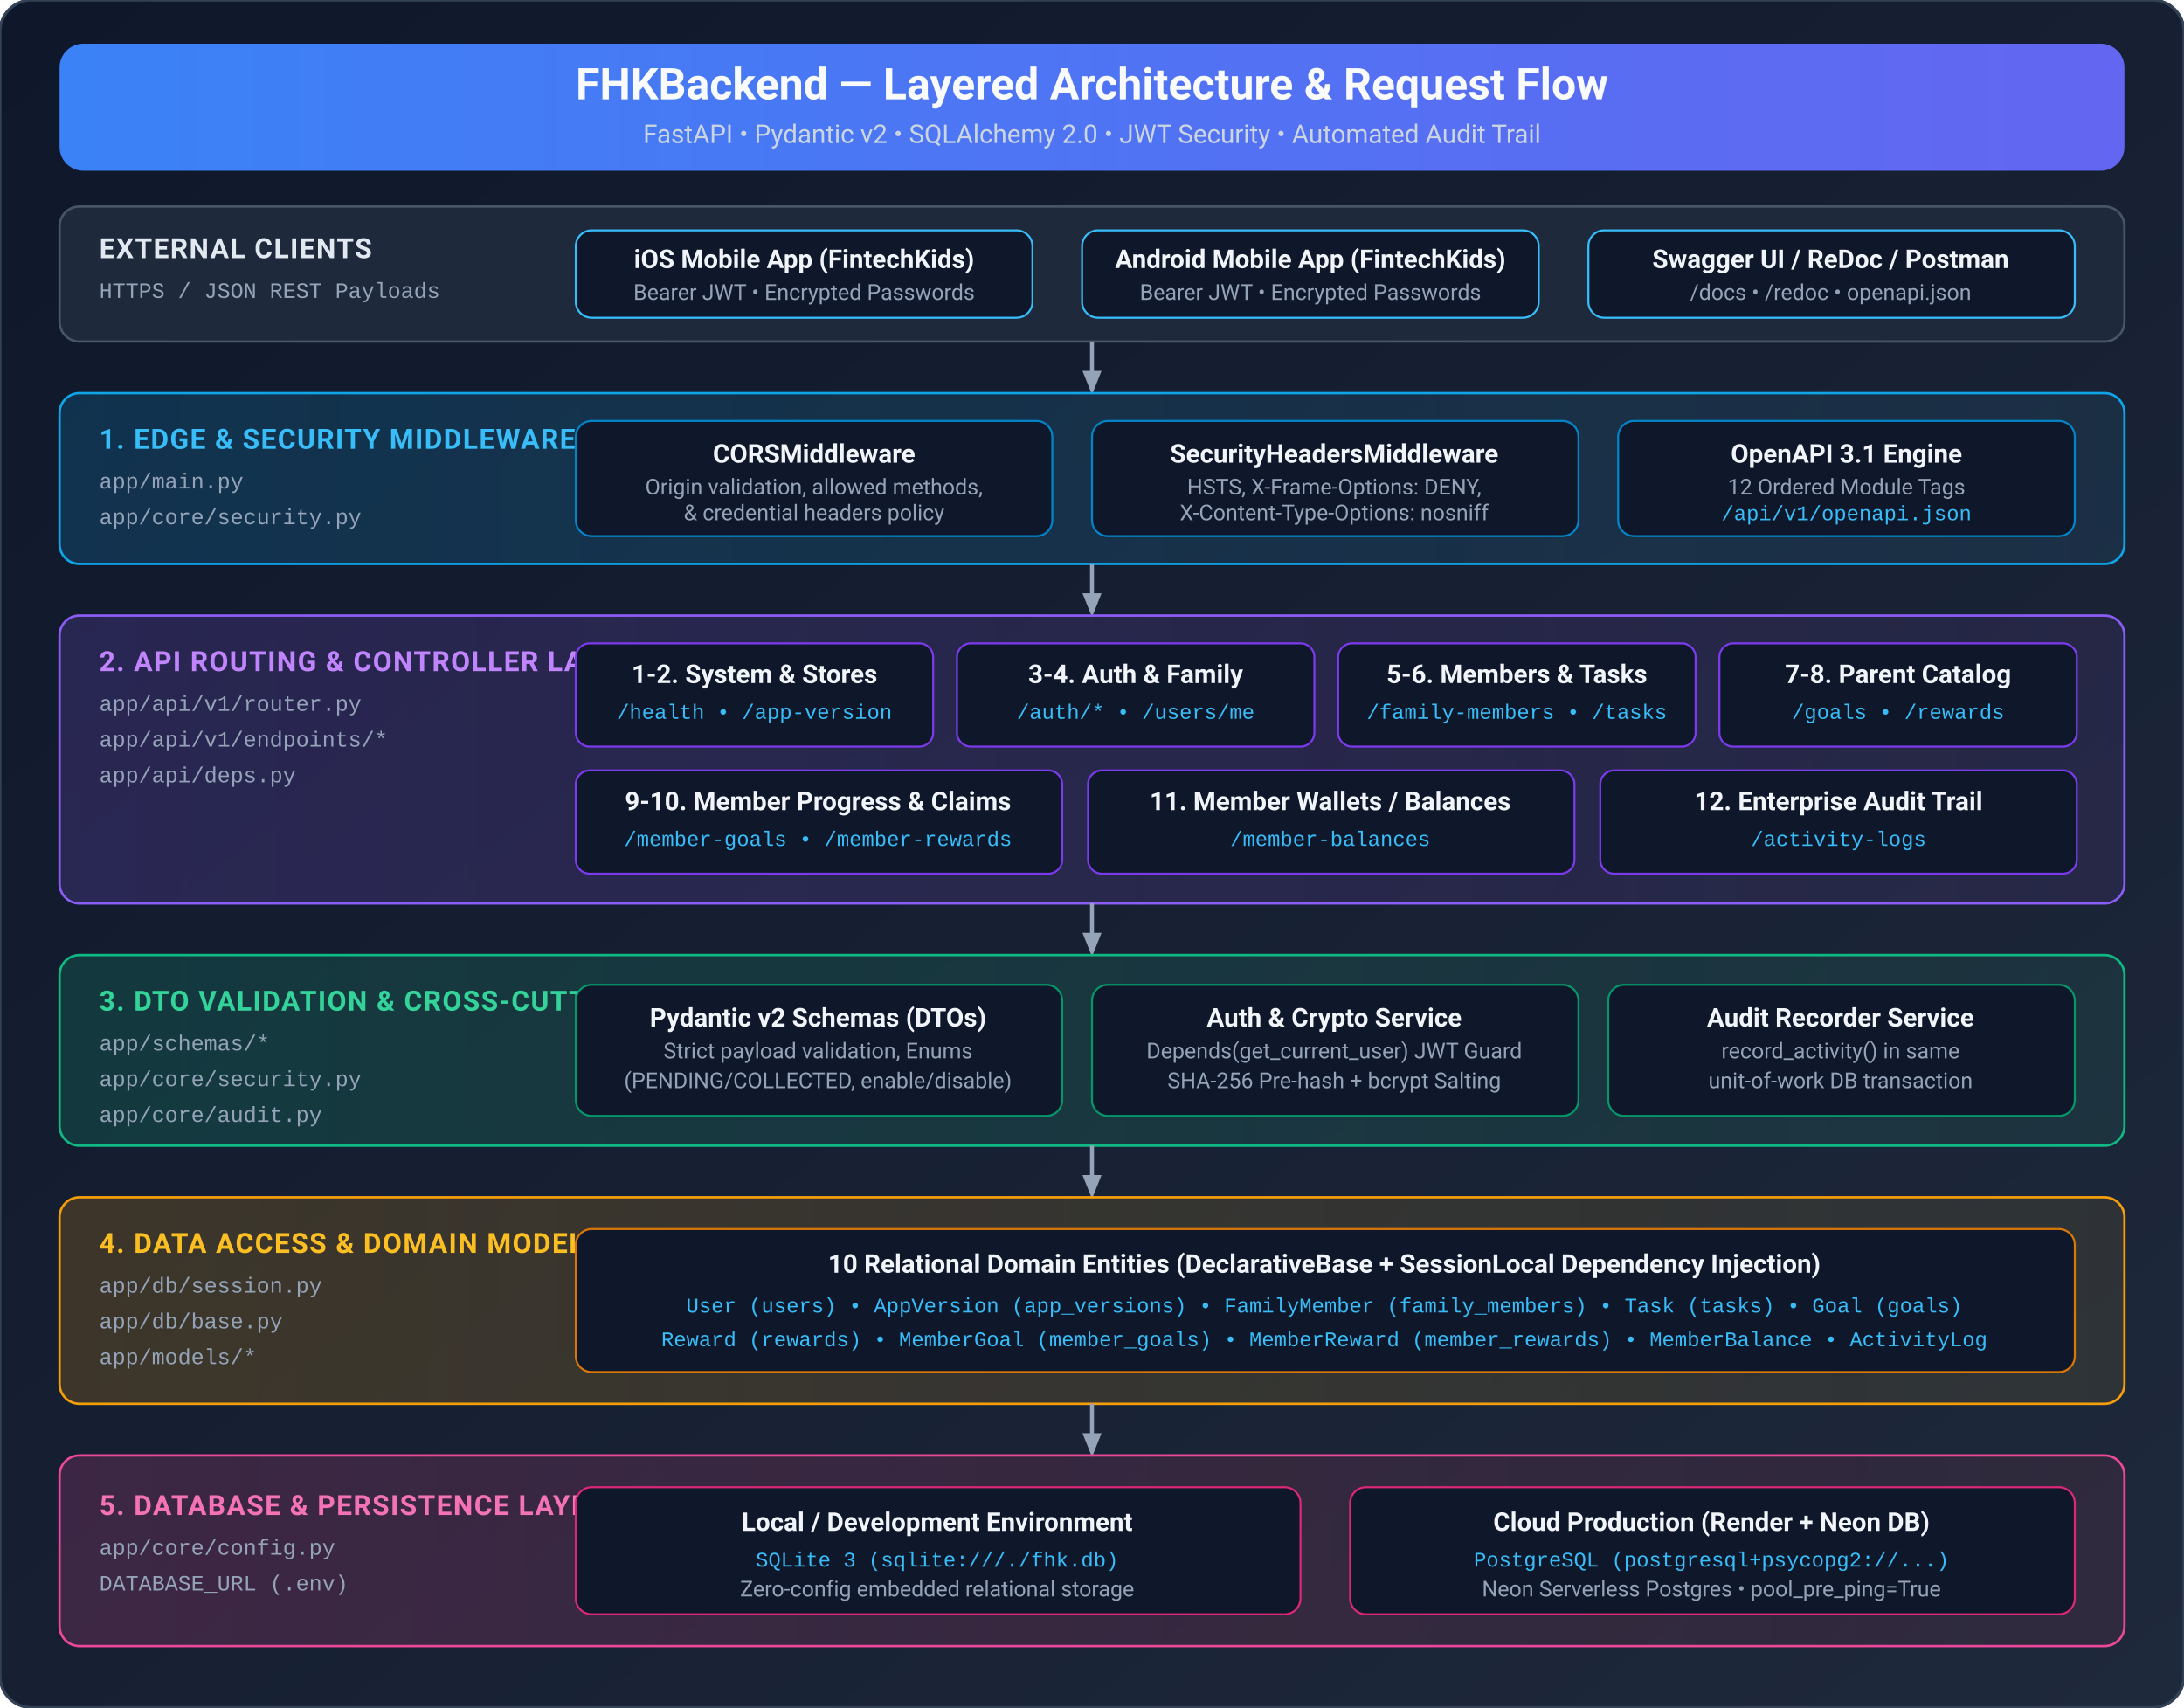
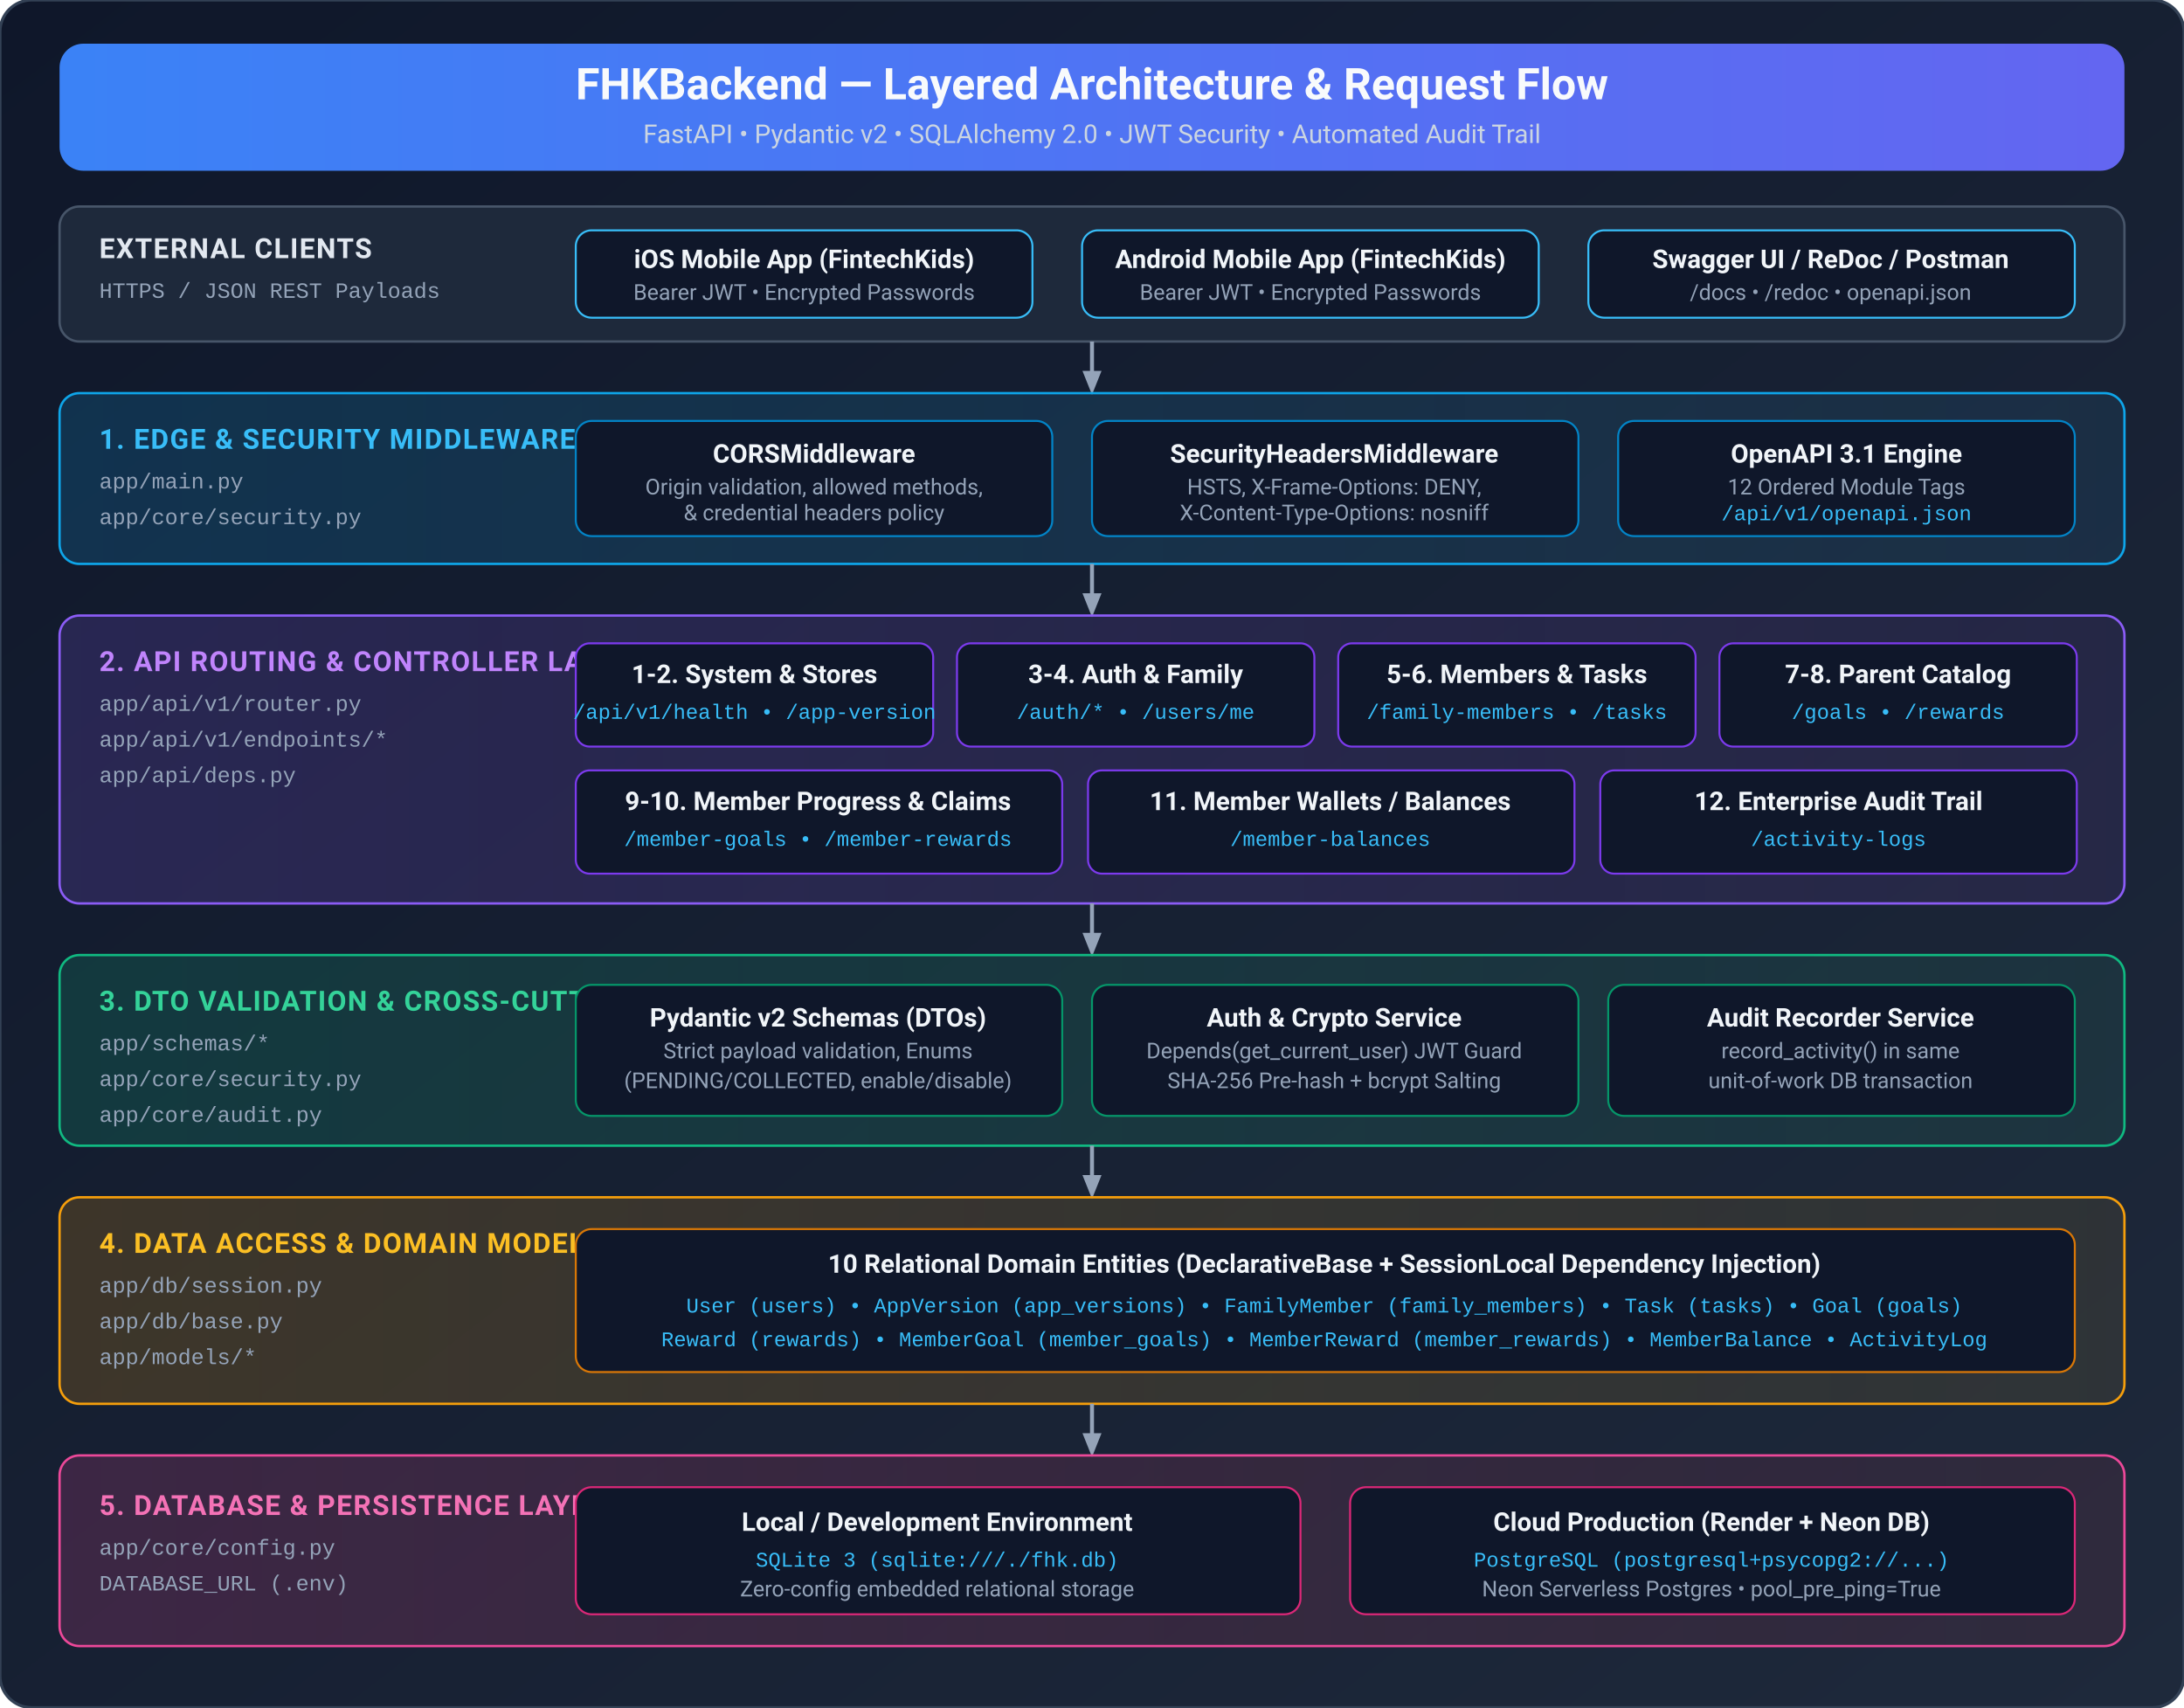
<svg xmlns="http://www.w3.org/2000/svg" viewBox="0 0 1100 860" width="100%" height="100%">
  <defs>
    <linearGradient id="bgGrad" x1="0%" y1="0%" x2="100%" y2="100%">
      <stop offset="0%" stop-color="#0f172a" />
      <stop offset="100%" stop-color="#1e293b" />
    </linearGradient>
    <linearGradient id="headerGrad" x1="0%" y1="0%" x2="100%" y2="0%">
      <stop offset="0%" stop-color="#3b82f6" />
      <stop offset="100%" stop-color="#6366f1" />
    </linearGradient>
    <linearGradient id="layer1Grad" x1="0%" y1="0%" x2="100%" y2="0%">
      <stop offset="0%" stop-color="#0ea5e9" stop-opacity="0.18" />
      <stop offset="100%" stop-color="#38bdf8" stop-opacity="0.08" />
    </linearGradient>
    <linearGradient id="layer2Grad" x1="0%" y1="0%" x2="100%" y2="0%">
      <stop offset="0%" stop-color="#8b5cf6" stop-opacity="0.18" />
      <stop offset="100%" stop-color="#a855f7" stop-opacity="0.08" />
    </linearGradient>
    <linearGradient id="layer3Grad" x1="0%" y1="0%" x2="100%" y2="0%">
      <stop offset="0%" stop-color="#10b981" stop-opacity="0.18" />
      <stop offset="100%" stop-color="#34d399" stop-opacity="0.08" />
    </linearGradient>
    <linearGradient id="layer4Grad" x1="0%" y1="0%" x2="100%" y2="0%">
      <stop offset="0%" stop-color="#f59e0b" stop-opacity="0.18" />
      <stop offset="100%" stop-color="#fbbf24" stop-opacity="0.08" />
    </linearGradient>
    <linearGradient id="layer5Grad" x1="0%" y1="0%" x2="100%" y2="0%">
      <stop offset="0%" stop-color="#ec4899" stop-opacity="0.18" />
      <stop offset="100%" stop-color="#f43f5e" stop-opacity="0.08" />
    </linearGradient>
    <marker id="arrow" viewBox="0 0 10 10" refX="6" refY="5" markerWidth="6" markerHeight="6" orient="auto-start-reverse">
      <path d="M 0 1 L 10 5 L 0 9 z" fill="#94a3b8" />
    </marker>
    <style>
      .title { font-family: -apple-system, BlinkMacSystemFont, 'Segoe UI', Roboto, Helvetica, Arial, sans-serif; font-size: 22px; font-weight: 700; fill: #f8fafc; }
      .subtitle { font-family: -apple-system, BlinkMacSystemFont, 'Segoe UI', Roboto, Helvetica, Arial, sans-serif; font-size: 13px; font-weight: 400; fill: #cbd5e1; }
      .layer-title { font-family: -apple-system, BlinkMacSystemFont, 'Segoe UI', Roboto, Helvetica, Arial, sans-serif; font-size: 14px; font-weight: 700; letter-spacing: 0.6px; }
      .layer-sub { font-family: 'SFMono-Regular', Consolas, 'Liberation Mono', Menlo, monospace; font-size: 11px; fill: #94a3b8; }
      .box-title { font-family: -apple-system, BlinkMacSystemFont, 'Segoe UI', Roboto, Helvetica, Arial, sans-serif; font-size: 13px; font-weight: 600; fill: #f1f5f9; }
      .box-desc { font-family: -apple-system, BlinkMacSystemFont, 'Segoe UI', Roboto, Helvetica, Arial, sans-serif; font-size: 11px; fill: #94a3b8; }
      .box-code { font-family: 'SFMono-Regular', Consolas, 'Liberation Mono', Menlo, monospace; font-size: 10.5px; fill: #38bdf8; }
      .badge { font-family: 'SFMono-Regular', Consolas, 'Liberation Mono', Menlo, monospace; font-size: 10px; font-weight: 600; fill: #e2e8f0; }
    </style>
  </defs>
  <rect width="1100" height="860" rx="16" fill="url(#bgGrad)" stroke="#334155" stroke-width="1.5" />
  <rect x="30" y="22" width="1040" height="64" rx="12" fill="url(#headerGrad)" />
  <text x="550" y="50" text-anchor="middle" class="title">FHKBackend — Layered Architecture &amp; Request Flow</text>
  <text x="550" y="72" text-anchor="middle" class="subtitle">FastAPI • Pydantic v2 • SQLAlchemy 2.0 • JWT Security • Automated Audit Trail</text>
  <g transform="translate(30, 104)">
    <rect x="0" y="0" width="1040" height="68" rx="10" fill="#1e293b" stroke="#475569" stroke-width="1.2" />
    <text x="20" y="26" class="layer-title" fill="#e2e8f0">EXTERNAL CLIENTS</text>
    <text x="20" y="46" class="layer-sub">HTTPS / JSON REST Payloads</text>
    <rect x="260" y="12" width="230" height="44" rx="8" fill="#0f172a" stroke="#38bdf8" stroke-width="1" />
    <text x="375" y="31" text-anchor="middle" class="box-title">iOS Mobile App (FintechKids)</text>
    <text x="375" y="47" text-anchor="middle" class="box-desc">Bearer JWT • Encrypted Passwords</text>
    <rect x="515" y="12" width="230" height="44" rx="8" fill="#0f172a" stroke="#38bdf8" stroke-width="1" />
    <text x="630" y="31" text-anchor="middle" class="box-title">Android Mobile App (FintechKids)</text>
    <text x="630" y="47" text-anchor="middle" class="box-desc">Bearer JWT • Encrypted Passwords</text>
    <rect x="770" y="12" width="245" height="44" rx="8" fill="#0f172a" stroke="#38bdf8" stroke-width="1" />
    <text x="892" y="31" text-anchor="middle" class="box-title">Swagger UI / ReDoc / Postman</text>
    <text x="892" y="47" text-anchor="middle" class="box-desc">/docs • /redoc • openapi.json</text>
  </g>
  <line x1="550" y1="172" x2="550" y2="194" stroke="#94a3b8" stroke-width="2" marker-end="url(#arrow)" />
  <g transform="translate(30, 198)">
    <rect x="0" y="0" width="1040" height="86" rx="10" fill="url(#layer1Grad)" stroke="#0ea5e9" stroke-width="1.2" />
    <text x="20" y="28" class="layer-title" fill="#38bdf8">1. EDGE &amp; SECURITY MIDDLEWARE LAYER</text>
    <text x="20" y="48" class="layer-sub">app/main.py</text>
    <text x="20" y="66" class="layer-sub">app/core/security.py</text>
    <rect x="260" y="14" width="240" height="58" rx="8" fill="#0f172a" stroke="#0284c7" stroke-width="1" />
    <text x="380" y="35" text-anchor="middle" class="box-title">CORSMiddleware</text>
    <text x="380" y="51" text-anchor="middle" class="box-desc">Origin validation, allowed methods,</text>
    <text x="380" y="64" text-anchor="middle" class="box-desc">&amp; credential headers policy</text>
    <rect x="520" y="14" width="245" height="58" rx="8" fill="#0f172a" stroke="#0284c7" stroke-width="1" />
    <text x="642" y="35" text-anchor="middle" class="box-title">SecurityHeadersMiddleware</text>
    <text x="642" y="51" text-anchor="middle" class="box-desc">HSTS, X-Frame-Options: DENY,</text>
    <text x="642" y="64" text-anchor="middle" class="box-desc">X-Content-Type-Options: nosniff</text>
    <rect x="785" y="14" width="230" height="58" rx="8" fill="#0f172a" stroke="#0284c7" stroke-width="1" />
    <text x="900" y="35" text-anchor="middle" class="box-title">OpenAPI 3.1 Engine</text>
    <text x="900" y="51" text-anchor="middle" class="box-desc">12 Ordered Module Tags</text>
    <text x="900" y="64" text-anchor="middle" class="box-code">/api/v1/openapi.json</text>
  </g>
  <line x1="550" y1="284" x2="550" y2="306" stroke="#94a3b8" stroke-width="2" marker-end="url(#arrow)" />
  <g transform="translate(30, 310)">
    <rect x="0" y="0" width="1040" height="145" rx="10" fill="url(#layer2Grad)" stroke="#8b5cf6" stroke-width="1.2" />
    <text x="20" y="28" class="layer-title" fill="#c084fc">2. API ROUTING &amp; CONTROLLER LAYER</text>
    <text x="20" y="48" class="layer-sub">app/api/v1/router.py</text>
    <text x="20" y="66" class="layer-sub">app/api/v1/endpoints/*</text>
    <text x="20" y="84" class="layer-sub">app/api/deps.py</text>
    <rect x="260" y="14" width="180" height="52" rx="7" fill="#0f172a" stroke="#7c3aed" stroke-width="1" />
    <text x="350" y="34" text-anchor="middle" class="box-title">1-2. System &amp; Stores</text>
-     <text x="350" y="52" text-anchor="middle" class="box-code">/health • /app-version</text>
+     <text x="350" y="52" text-anchor="middle" class="box-code">/api/v1/health • /app-version</text>
    <rect x="452" y="14" width="180" height="52" rx="7" fill="#0f172a" stroke="#7c3aed" stroke-width="1" />
    <text x="542" y="34" text-anchor="middle" class="box-title">3-4. Auth &amp; Family</text>
    <text x="542" y="52" text-anchor="middle" class="box-code">/auth/* • /users/me</text>
    <rect x="644" y="14" width="180" height="52" rx="7" fill="#0f172a" stroke="#7c3aed" stroke-width="1" />
    <text x="734" y="34" text-anchor="middle" class="box-title">5-6. Members &amp; Tasks</text>
    <text x="734" y="52" text-anchor="middle" class="box-code">/family-members • /tasks</text>
    <rect x="836" y="14" width="180" height="52" rx="7" fill="#0f172a" stroke="#7c3aed" stroke-width="1" />
    <text x="926" y="34" text-anchor="middle" class="box-title">7-8. Parent Catalog</text>
    <text x="926" y="52" text-anchor="middle" class="box-code">/goals • /rewards</text>
    <rect x="260" y="78" width="245" height="52" rx="7" fill="#0f172a" stroke="#7c3aed" stroke-width="1" />
    <text x="382" y="98" text-anchor="middle" class="box-title">9-10. Member Progress &amp; Claims</text>
    <text x="382" y="116" text-anchor="middle" class="box-code">/member-goals • /member-rewards</text>
    <rect x="518" y="78" width="245" height="52" rx="7" fill="#0f172a" stroke="#7c3aed" stroke-width="1" />
    <text x="640" y="98" text-anchor="middle" class="box-title">11. Member Wallets / Balances</text>
    <text x="640" y="116" text-anchor="middle" class="box-code">/member-balances</text>
    <rect x="776" y="78" width="240" height="52" rx="7" fill="#0f172a" stroke="#7c3aed" stroke-width="1" />
    <text x="896" y="98" text-anchor="middle" class="box-title">12. Enterprise Audit Trail</text>
    <text x="896" y="116" text-anchor="middle" class="box-code">/activity-logs</text>
  </g>
  <line x1="550" y1="455" x2="550" y2="477" stroke="#94a3b8" stroke-width="2" marker-end="url(#arrow)" />
  <g transform="translate(30, 481)">
    <rect x="0" y="0" width="1040" height="96" rx="10" fill="url(#layer3Grad)" stroke="#10b981" stroke-width="1.2" />
    <text x="20" y="28" class="layer-title" fill="#34d399">3. DTO VALIDATION &amp; CROSS-CUTTING CORE SERVICES</text>
    <text x="20" y="48" class="layer-sub">app/schemas/*</text>
    <text x="20" y="66" class="layer-sub">app/core/security.py</text>
    <text x="20" y="84" class="layer-sub">app/core/audit.py</text>
    <rect x="260" y="15" width="245" height="66" rx="8" fill="#0f172a" stroke="#059669" stroke-width="1" />
    <text x="382" y="36" text-anchor="middle" class="box-title">Pydantic v2 Schemas (DTOs)</text>
    <text x="382" y="52" text-anchor="middle" class="box-desc">Strict payload validation, Enums</text>
    <text x="382" y="67" text-anchor="middle" class="box-desc">(PENDING/COLLECTED, enable/disable)</text>
    <rect x="520" y="15" width="245" height="66" rx="8" fill="#0f172a" stroke="#059669" stroke-width="1" />
    <text x="642" y="36" text-anchor="middle" class="box-title">Auth &amp; Crypto Service</text>
    <text x="642" y="52" text-anchor="middle" class="box-desc">Depends(get_current_user) JWT Guard</text>
    <text x="642" y="67" text-anchor="middle" class="box-desc">SHA-256 Pre-hash + bcrypt Salting</text>
    <rect x="780" y="15" width="235" height="66" rx="8" fill="#0f172a" stroke="#059669" stroke-width="1" />
    <text x="897" y="36" text-anchor="middle" class="box-title">Audit Recorder Service</text>
    <text x="897" y="52" text-anchor="middle" class="box-desc">record_activity() in same</text>
    <text x="897" y="67" text-anchor="middle" class="box-desc">unit-of-work DB transaction</text>
  </g>
  <line x1="550" y1="577" x2="550" y2="599" stroke="#94a3b8" stroke-width="2" marker-end="url(#arrow)" />
  <g transform="translate(30, 603)">
    <rect x="0" y="0" width="1040" height="104" rx="10" fill="url(#layer4Grad)" stroke="#f59e0b" stroke-width="1.2" />
    <text x="20" y="28" class="layer-title" fill="#fbbf24">4. DATA ACCESS &amp; DOMAIN MODELS LAYER (SQLAlchemy 2.0 ORM)</text>
    <text x="20" y="48" class="layer-sub">app/db/session.py</text>
    <text x="20" y="66" class="layer-sub">app/db/base.py</text>
    <text x="20" y="84" class="layer-sub">app/models/*</text>
    <rect x="260" y="16" width="755" height="72" rx="8" fill="#0f172a" stroke="#d97706" stroke-width="1" />
    <text x="637" y="38" text-anchor="middle" class="box-title">10 Relational Domain Entities (DeclarativeBase + SessionLocal Dependency Injection)</text>
    <text x="637" y="58" text-anchor="middle" class="box-code">User (users) • AppVersion (app_versions) • FamilyMember (family_members) • Task (tasks) • Goal (goals)</text>
    <text x="637" y="75" text-anchor="middle" class="box-code">Reward (rewards) • MemberGoal (member_goals) • MemberReward (member_rewards) • MemberBalance • ActivityLog</text>
  </g>
  <line x1="550" y1="707" x2="550" y2="729" stroke="#94a3b8" stroke-width="2" marker-end="url(#arrow)" />
  <g transform="translate(30, 733)">
    <rect x="0" y="0" width="1040" height="96" rx="10" fill="url(#layer5Grad)" stroke="#ec4899" stroke-width="1.2" />
    <text x="20" y="30" class="layer-title" fill="#f472b6">5. DATABASE &amp; PERSISTENCE LAYER</text>
    <text x="20" y="50" class="layer-sub">app/core/config.py</text>
    <text x="20" y="68" class="layer-sub">DATABASE_URL (.env)</text>
    <rect x="260" y="16" width="365" height="64" rx="8" fill="#0f172a" stroke="#db2777" stroke-width="1" />
    <text x="442" y="38" text-anchor="middle" class="box-title">Local / Development Environment</text>
    <text x="442" y="56" text-anchor="middle" class="box-code">SQLite 3 (sqlite:///./fhk.db)</text>
    <text x="442" y="71" text-anchor="middle" class="box-desc">Zero-config embedded relational storage</text>
    <rect x="650" y="16" width="365" height="64" rx="8" fill="#0f172a" stroke="#db2777" stroke-width="1" />
    <text x="832" y="38" text-anchor="middle" class="box-title">Cloud Production (Render + Neon DB)</text>
    <text x="832" y="56" text-anchor="middle" class="box-code">PostgreSQL (postgresql+psycopg2://...)</text>
    <text x="832" y="71" text-anchor="middle" class="box-desc">Neon Serverless Postgres • pool_pre_ping=True</text>
  </g>
</svg>
